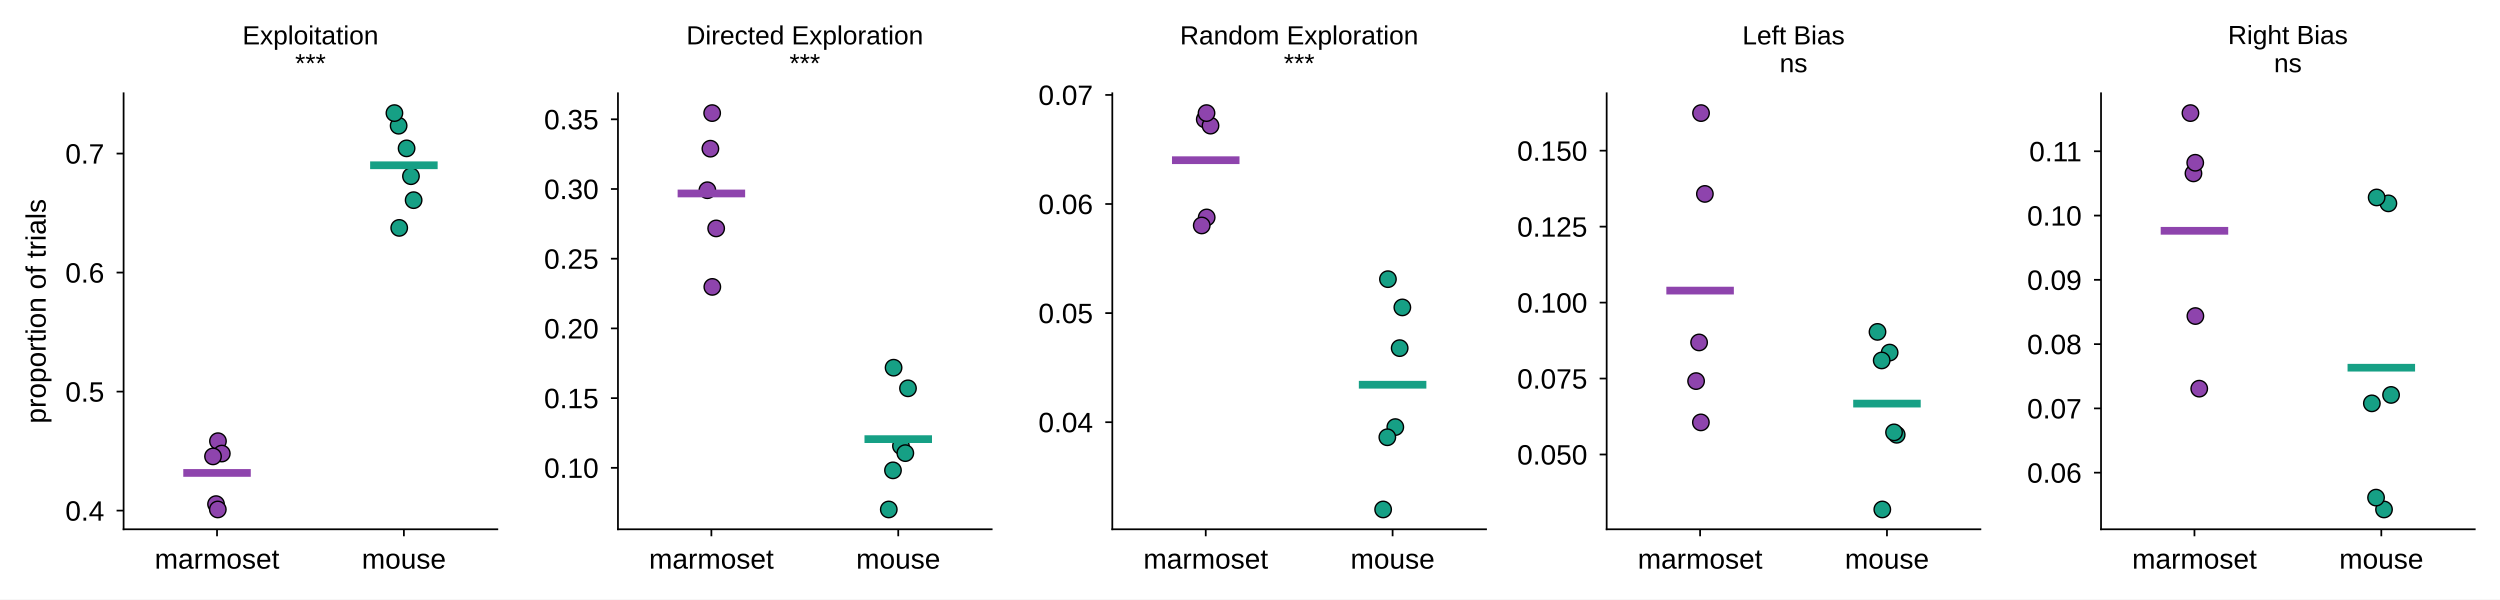
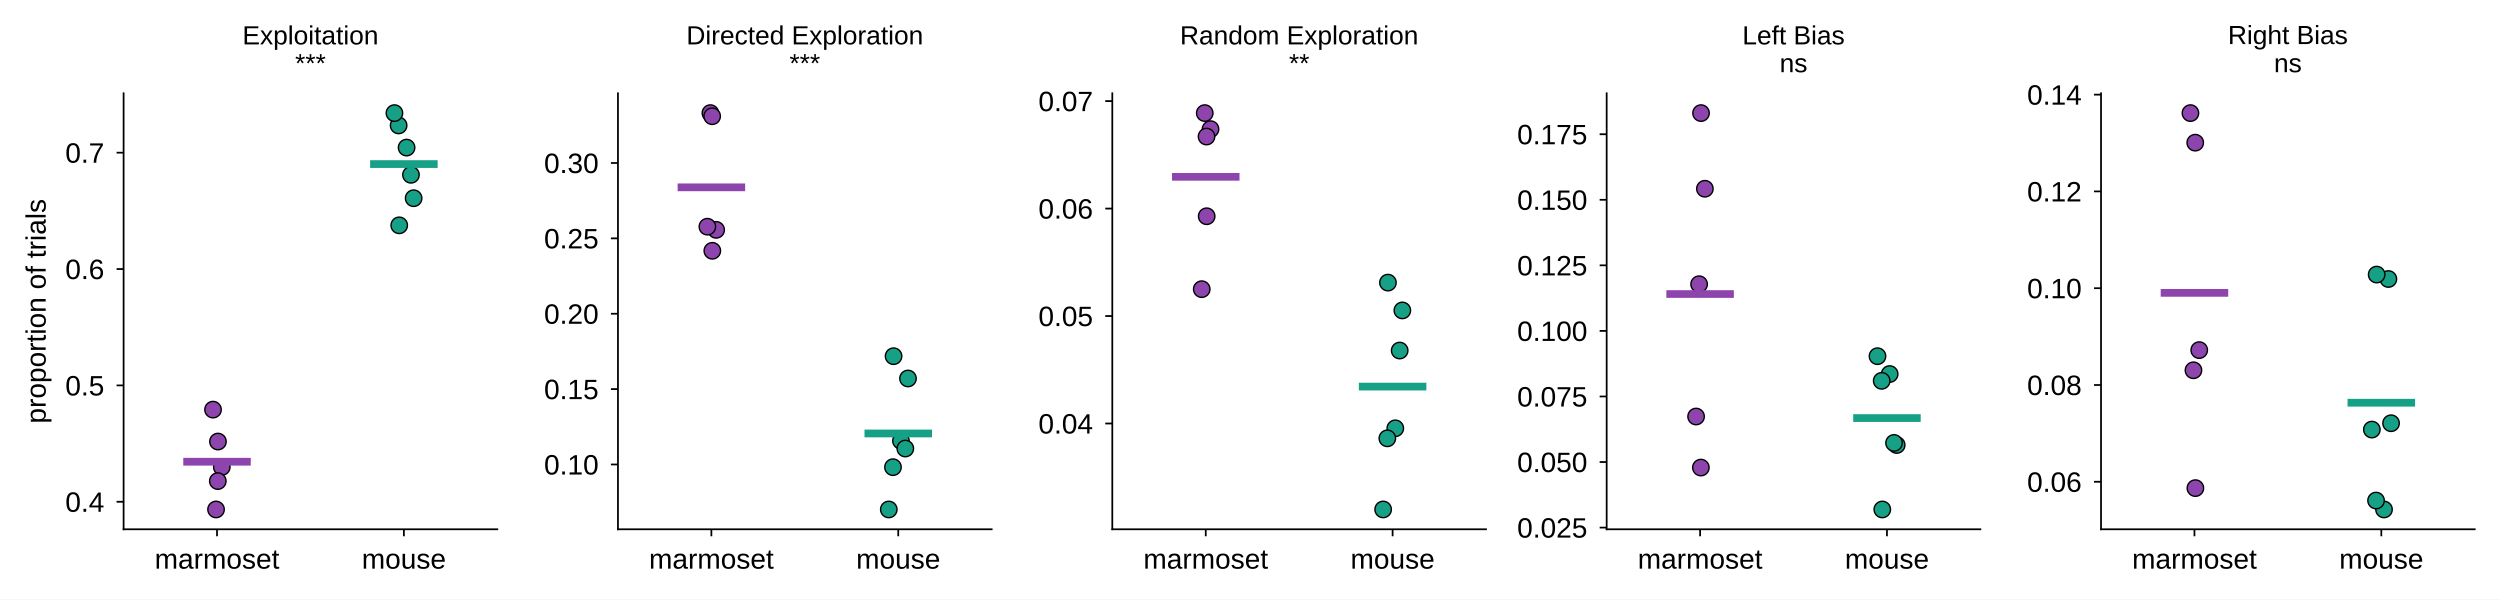
<svg xmlns="http://www.w3.org/2000/svg" xmlns:xlink="http://www.w3.org/1999/xlink" width="712.67pt" height="170.897pt" viewBox="0 0 712.67 170.897" version="1.1">
  <defs>
    <style type="text/css">*{stroke-linejoin: round; stroke-linecap: butt}</style>
  </defs>
  <g id="figure_1">
    <g id="patch_1">
      <path d="M 0 170.897  L 712.67 170.897  L 712.67 0  L 0 0  z " style="fill: #ffffff" />
    </g>
    <g id="axes_1">
      <g id="patch_2">
        <path d="M 35.234 150.881  L 141.769 150.881  L 141.769 26.589  L 35.234 26.589  z " style="fill: #ffffff" />
      </g>
      <g id="matplotlib.axis_1">
        <g id="xtick_1">
          <g id="line2d_1">
            <defs>
-               <path id="mcb9b145ee6" d="M 0 0  L 0 2  " style="stroke: #000000; stroke-width: 0.5" />
+               <path id="m8c2ae2c643" d="M 0 0  L 0 2  " style="stroke: #000000; stroke-width: 0.5" />
            </defs>
            <g>
-               <use xlink:href="#mcb9b145ee6" x="61.868" y="150.881" style="stroke: #000000; stroke-width: 0.5" />
+               <use xlink:href="#m8c2ae2c643" x="61.868" y="150.881" style="stroke: #000000; stroke-width: 0.5" />
            </g>
          </g>
          <g id="text_1">
            <text style="font-size: 8px; font-family: 'Arial'; text-anchor: middle" x="61.868" y="162.107" transform="rotate(-0 61.86756 162.1072)">marmoset</text>
          </g>
        </g>
        <g id="xtick_2">
          <g id="line2d_2">
            <g>
-               <use xlink:href="#mcb9b145ee6" x="115.135" y="150.881" style="stroke: #000000; stroke-width: 0.5" />
+               <use xlink:href="#m8c2ae2c643" x="115.135" y="150.881" style="stroke: #000000; stroke-width: 0.5" />
            </g>
          </g>
          <g id="text_2">
            <text style="font-size: 8px; font-family: 'Arial'; text-anchor: middle" x="115.135" y="162.107" transform="rotate(-0 115.1352 162.1072)">mouse</text>
          </g>
        </g>
      </g>
      <g id="matplotlib.axis_2">
        <g id="ytick_1">
          <g id="line2d_3">
            <defs>
-               <path id="m388b8b7696" d="M 0 0  L -2 0  " style="stroke: #000000; stroke-width: 0.5" />
+               <path id="m2ccae7b946" d="M 0 0  L -2 0  " style="stroke: #000000; stroke-width: 0.5" />
            </defs>
            <g>
-               <use xlink:href="#m388b8b7696" x="35.234" y="145.561" style="stroke: #000000; stroke-width: 0.5" />
+               <use xlink:href="#m2ccae7b946" x="35.234" y="143.04" style="stroke: #000000; stroke-width: 0.5" />
            </g>
          </g>
          <g id="text_3">
-             <text style="font-size: 8px; font-family: 'Arial'; text-anchor: end" x="29.734" y="148.424" transform="rotate(-0 29.73375 148.4238)">0.4</text>
+             <text style="font-size: 8px; font-family: 'Arial'; text-anchor: end" x="29.734" y="145.903" transform="rotate(-0 29.73375 145.9031)">0.4</text>
          </g>
        </g>
        <g id="ytick_2">
          <g id="line2d_4">
            <g>
-               <use xlink:href="#m388b8b7696" x="35.234" y="111.632" style="stroke: #000000; stroke-width: 0.5" />
+               <use xlink:href="#m2ccae7b946" x="35.234" y="109.866" style="stroke: #000000; stroke-width: 0.5" />
            </g>
          </g>
          <g id="text_4">
-             <text style="font-size: 8px; font-family: 'Arial'; text-anchor: end" x="29.734" y="114.495" transform="rotate(-0 29.73375 114.495)">0.5</text>
+             <text style="font-size: 8px; font-family: 'Arial'; text-anchor: end" x="29.734" y="112.729" transform="rotate(-0 29.73375 112.729)">0.5</text>
          </g>
        </g>
        <g id="ytick_3">
          <g id="line2d_5">
            <g>
-               <use xlink:href="#m388b8b7696" x="35.234" y="77.703" style="stroke: #000000; stroke-width: 0.5" />
+               <use xlink:href="#m2ccae7b946" x="35.234" y="76.692" style="stroke: #000000; stroke-width: 0.5" />
            </g>
          </g>
          <g id="text_5">
-             <text style="font-size: 8px; font-family: 'Arial'; text-anchor: end" x="29.734" y="80.566" transform="rotate(-0 29.73375 80.56624)">0.6</text>
+             <text style="font-size: 8px; font-family: 'Arial'; text-anchor: end" x="29.734" y="79.555" transform="rotate(-0 29.73375 79.55494)">0.6</text>
          </g>
        </g>
        <g id="ytick_4">
          <g id="line2d_6">
            <g>
-               <use xlink:href="#m388b8b7696" x="35.234" y="43.774" style="stroke: #000000; stroke-width: 0.5" />
+               <use xlink:href="#m2ccae7b946" x="35.234" y="43.518" style="stroke: #000000; stroke-width: 0.5" />
            </g>
          </g>
          <g id="text_6">
-             <text style="font-size: 8px; font-family: 'Arial'; text-anchor: end" x="29.734" y="46.637" transform="rotate(-0 29.73375 46.63745)">0.7</text>
+             <text style="font-size: 8px; font-family: 'Arial'; text-anchor: end" x="29.734" y="46.381" transform="rotate(-0 29.73375 46.38086)">0.7</text>
          </g>
        </g>
        <g id="text_7">
          <text style="font-size: 8px; font-family: 'Arial'; text-anchor: middle" x="13.024" y="88.735" transform="rotate(-90 13.02375 88.73491)">proportion of trials</text>
        </g>
      </g>
      <g id="PathCollection_1">
        <defs>
-           <path id="m435aeb7af9" d="M 0 2.345  C 0.622 2.345 1.219 2.098 1.658 1.658  C 2.098 1.219 2.345 0.622 2.345 0  C 2.345 -0.622 2.098 -1.219 1.658 -1.658  C 1.219 -2.098 0.622 -2.345 0 -2.345  C -0.622 -2.345 -1.219 -2.098 -1.658 -1.658  C -2.098 -1.219 -2.345 -0.622 -2.345 0  C -2.345 0.622 -2.098 1.219 -1.658 1.658  C -1.219 2.098 -0.622 2.345 0 2.345  z " style="stroke: #000000; stroke-width: 0.4" />
+           <path id="m463a261a84" d="M 0 2.345  C 0.622 2.345 1.219 2.098 1.658 1.658  C 2.098 1.219 2.345 0.622 2.345 0  C 2.345 -0.622 2.098 -1.219 1.658 -1.658  C 1.219 -2.098 0.622 -2.345 0 -2.345  C -0.622 -2.345 -1.219 -2.098 -1.658 -1.658  C -2.098 -1.219 -2.345 -0.622 -2.345 0  C -2.345 0.622 -2.098 1.219 -1.658 1.658  C -1.219 2.098 -0.622 2.345 0 2.345  z " style="stroke: #000000; stroke-width: 0.4" />
        </defs>
-         <g clip-path="url(#pb5db658b65)">
-           <use xlink:href="#m435aeb7af9" x="62.135" y="125.765" style="fill: #8e44ad; stroke: #000000; stroke-width: 0.4" />
-           <use xlink:href="#m435aeb7af9" x="61.586" y="143.708" style="fill: #8e44ad; stroke: #000000; stroke-width: 0.4" />
-           <use xlink:href="#m435aeb7af9" x="63.232" y="129.291" style="fill: #8e44ad; stroke: #000000; stroke-width: 0.4" />
-           <use xlink:href="#m435aeb7af9" x="62.091" y="145.231" style="fill: #8e44ad; stroke: #000000; stroke-width: 0.4" />
-           <use xlink:href="#m435aeb7af9" x="60.726" y="130.104" style="fill: #8e44ad; stroke: #000000; stroke-width: 0.4" />
+         <g clip-path="url(#p64f708f84c)">
+           <use xlink:href="#m463a261a84" x="62.135" y="125.869" style="fill: #8e44ad; stroke: #000000; stroke-width: 0.4" />
+           <use xlink:href="#m463a261a84" x="61.586" y="145.231" style="fill: #8e44ad; stroke: #000000; stroke-width: 0.4" />
+           <use xlink:href="#m463a261a84" x="63.232" y="133.134" style="fill: #8e44ad; stroke: #000000; stroke-width: 0.4" />
+           <use xlink:href="#m463a261a84" x="62.091" y="137.141" style="fill: #8e44ad; stroke: #000000; stroke-width: 0.4" />
+           <use xlink:href="#m463a261a84" x="60.726" y="116.769" style="fill: #8e44ad; stroke: #000000; stroke-width: 0.4" />
        </g>
      </g>
      <g id="PathCollection_2">
        <defs>
-           <path id="m04155726e7" d="M 0 2.345  C 0.622 2.345 1.219 2.098 1.658 1.658  C 2.098 1.219 2.345 0.622 2.345 0  C 2.345 -0.622 2.098 -1.219 1.658 -1.658  C 1.219 -2.098 0.622 -2.345 0 -2.345  C -0.622 -2.345 -1.219 -2.098 -1.658 -1.658  C -2.098 -1.219 -2.345 -0.622 -2.345 0  C -2.345 0.622 -2.098 1.219 -1.658 1.658  C -1.219 2.098 -0.622 2.345 0 2.345  z " style="stroke: #000000; stroke-width: 0.4" />
+           <path id="ma043bdecf5" d="M 0 2.345  C 0.622 2.345 1.219 2.098 1.658 1.658  C 2.098 1.219 2.345 0.622 2.345 0  C 2.345 -0.622 2.098 -1.219 1.658 -1.658  C 1.219 -2.098 0.622 -2.345 0 -2.345  C -0.622 -2.345 -1.219 -2.098 -1.658 -1.658  C -2.098 -1.219 -2.345 -0.622 -2.345 0  C -2.345 0.622 -2.098 1.219 -1.658 1.658  C -1.219 2.098 -0.622 2.345 0 2.345  z " style="stroke: #000000; stroke-width: 0.4" />
        </defs>
-         <g clip-path="url(#pb5db658b65)">
-           <use xlink:href="#m04155726e7" x="115.906" y="42.294" style="fill: #16a085; stroke: #000000; stroke-width: 0.4" />
-           <use xlink:href="#m04155726e7" x="117.914" y="57.059" style="fill: #16a085; stroke: #000000; stroke-width: 0.4" />
-           <use xlink:href="#m04155726e7" x="117.153" y="50.232" style="fill: #16a085; stroke: #000000; stroke-width: 0.4" />
-           <use xlink:href="#m04155726e7" x="113.636" y="35.841" style="fill: #16a085; stroke: #000000; stroke-width: 0.4" />
-           <use xlink:href="#m04155726e7" x="112.439" y="32.239" style="fill: #16a085; stroke: #000000; stroke-width: 0.4" />
-           <use xlink:href="#m04155726e7" x="113.807" y="64.964" style="fill: #16a085; stroke: #000000; stroke-width: 0.4" />
+         <g clip-path="url(#p64f708f84c)">
+           <use xlink:href="#ma043bdecf5" x="115.906" y="42.07" style="fill: #16a085; stroke: #000000; stroke-width: 0.4" />
+           <use xlink:href="#ma043bdecf5" x="117.914" y="56.506" style="fill: #16a085; stroke: #000000; stroke-width: 0.4" />
+           <use xlink:href="#ma043bdecf5" x="117.153" y="49.832" style="fill: #16a085; stroke: #000000; stroke-width: 0.4" />
+           <use xlink:href="#ma043bdecf5" x="113.636" y="35.761" style="fill: #16a085; stroke: #000000; stroke-width: 0.4" />
+           <use xlink:href="#ma043bdecf5" x="112.439" y="32.239" style="fill: #16a085; stroke: #000000; stroke-width: 0.4" />
+           <use xlink:href="#ma043bdecf5" x="113.807" y="64.236" style="fill: #16a085; stroke: #000000; stroke-width: 0.4" />
        </g>
      </g>
      <g id="patch_3">
        <path d="M 35.234 150.881  L 35.234 26.589  " style="fill: none; stroke: #000000; stroke-width: 0.5; stroke-linejoin: miter; stroke-linecap: square" />
      </g>
      <g id="patch_4">
        <path d="M 35.234 150.881  L 141.769 150.881  " style="fill: none; stroke: #000000; stroke-width: 0.5; stroke-linejoin: miter; stroke-linecap: square" />
      </g>
      <g id="line2d_7">
-         <path d="M 53.345 134.82  L 70.39 134.82  " clip-path="url(#pb5db658b65)" style="fill: none; stroke: #8e44ad; stroke-width: 2.2; stroke-linecap: square" />
+         <path d="M 53.345 131.629  L 70.39 131.629  " clip-path="url(#p64f708f84c)" style="fill: none; stroke: #8e44ad; stroke-width: 2.2; stroke-linecap: square" />
      </g>
      <g id="line2d_8">
-         <path d="M 106.612 47.105  L 123.658 47.105  " clip-path="url(#pb5db658b65)" style="fill: none; stroke: #16a085; stroke-width: 2.2; stroke-linecap: square" />
+         <path d="M 106.612 46.774  L 123.658 46.774  " clip-path="url(#p64f708f84c)" style="fill: none; stroke: #16a085; stroke-width: 2.2; stroke-linecap: square" />
      </g>
      <g id="text_8">
        <text style="font-size: 7.5px; font-family: 'Arial'" transform="translate(69.11505 12.65625)">Exploitation</text>
        <text style="font-size: 7.5px; font-family: 'Arial'" transform="translate(84.12266 20.58891)">***</text>
      </g>
    </g>
    <g id="axes_2">
      <g id="patch_5">
        <path d="M 176.159 150.881  L 282.694 150.881  L 282.694 26.589  L 176.159 26.589  z " style="fill: #ffffff" />
      </g>
      <g id="matplotlib.axis_3">
        <g id="xtick_3">
          <g id="line2d_9">
            <g>
-               <use xlink:href="#mcb9b145ee6" x="202.793" y="150.881" style="stroke: #000000; stroke-width: 0.5" />
+               <use xlink:href="#m8c2ae2c643" x="202.793" y="150.881" style="stroke: #000000; stroke-width: 0.5" />
            </g>
          </g>
          <g id="text_9">
            <text style="font-size: 8px; font-family: 'Arial'; text-anchor: middle" x="202.793" y="162.107" transform="rotate(-0 202.7928 162.1072)">marmoset</text>
          </g>
        </g>
        <g id="xtick_4">
          <g id="line2d_10">
            <g>
-               <use xlink:href="#mcb9b145ee6" x="256.06" y="150.881" style="stroke: #000000; stroke-width: 0.5" />
+               <use xlink:href="#m8c2ae2c643" x="256.06" y="150.881" style="stroke: #000000; stroke-width: 0.5" />
            </g>
          </g>
          <g id="text_10">
            <text style="font-size: 8px; font-family: 'Arial'; text-anchor: middle" x="256.06" y="162.107" transform="rotate(-0 256.0604 162.1072)">mouse</text>
          </g>
        </g>
      </g>
      <g id="matplotlib.axis_4">
        <g id="ytick_5">
          <g id="line2d_11">
            <g>
-               <use xlink:href="#m388b8b7696" x="176.159" y="133.365" style="stroke: #000000; stroke-width: 0.5" />
+               <use xlink:href="#m2ccae7b946" x="176.159" y="132.402" style="stroke: #000000; stroke-width: 0.5" />
            </g>
          </g>
          <g id="text_11">
-             <text style="font-size: 8px; font-family: 'Arial'; text-anchor: end" x="170.659" y="136.228" transform="rotate(-0 170.659 136.2279)">0.10</text>
+             <text style="font-size: 8px; font-family: 'Arial'; text-anchor: end" x="170.659" y="135.265" transform="rotate(-0 170.659 135.2649)">0.10</text>
          </g>
        </g>
        <g id="ytick_6">
          <g id="line2d_12">
            <g>
-               <use xlink:href="#m388b8b7696" x="176.159" y="113.493" style="stroke: #000000; stroke-width: 0.5" />
+               <use xlink:href="#m2ccae7b946" x="176.159" y="110.917" style="stroke: #000000; stroke-width: 0.5" />
            </g>
          </g>
          <g id="text_12">
-             <text style="font-size: 8px; font-family: 'Arial'; text-anchor: end" x="170.659" y="116.356" transform="rotate(-0 170.659 116.3559)">0.15</text>
+             <text style="font-size: 8px; font-family: 'Arial'; text-anchor: end" x="170.659" y="113.78" transform="rotate(-0 170.659 113.78)">0.15</text>
          </g>
        </g>
        <g id="ytick_7">
          <g id="line2d_13">
            <g>
-               <use xlink:href="#m388b8b7696" x="176.159" y="93.621" style="stroke: #000000; stroke-width: 0.5" />
+               <use xlink:href="#m2ccae7b946" x="176.159" y="89.432" style="stroke: #000000; stroke-width: 0.5" />
            </g>
          </g>
          <g id="text_13">
-             <text style="font-size: 8px; font-family: 'Arial'; text-anchor: end" x="170.659" y="96.484" transform="rotate(-0 170.659 96.48386)">0.20</text>
+             <text style="font-size: 8px; font-family: 'Arial'; text-anchor: end" x="170.659" y="92.295" transform="rotate(-0 170.659 92.29509)">0.20</text>
          </g>
        </g>
        <g id="ytick_8">
          <g id="line2d_14">
            <g>
-               <use xlink:href="#m388b8b7696" x="176.159" y="73.749" style="stroke: #000000; stroke-width: 0.5" />
+               <use xlink:href="#m2ccae7b946" x="176.159" y="67.947" style="stroke: #000000; stroke-width: 0.5" />
            </g>
          </g>
          <g id="text_14">
-             <text style="font-size: 8px; font-family: 'Arial'; text-anchor: end" x="170.659" y="76.612" transform="rotate(-0 170.659 76.61182)">0.25</text>
+             <text style="font-size: 8px; font-family: 'Arial'; text-anchor: end" x="170.659" y="70.81" transform="rotate(-0 170.659 70.81021)">0.25</text>
          </g>
        </g>
        <g id="ytick_9">
          <g id="line2d_15">
            <g>
-               <use xlink:href="#m388b8b7696" x="176.159" y="53.877" style="stroke: #000000; stroke-width: 0.5" />
+               <use xlink:href="#m2ccae7b946" x="176.159" y="46.462" style="stroke: #000000; stroke-width: 0.5" />
            </g>
          </g>
          <g id="text_15">
-             <text style="font-size: 8px; font-family: 'Arial'; text-anchor: end" x="170.659" y="56.74" transform="rotate(-0 170.659 56.73978)">0.30</text>
-           </g>
-         </g>
-         <g id="ytick_10">
-           <g id="line2d_16">
-             <g>
-               <use xlink:href="#m388b8b7696" x="176.159" y="34.005" style="stroke: #000000; stroke-width: 0.5" />
-             </g>
-           </g>
-           <g id="text_16">
-             <text style="font-size: 8px; font-family: 'Arial'; text-anchor: end" x="170.659" y="36.868" transform="rotate(-0 170.659 36.86774)">0.35</text>
+             <text style="font-size: 8px; font-family: 'Arial'; text-anchor: end" x="170.659" y="49.325" transform="rotate(-0 170.659 49.32533)">0.30</text>
          </g>
        </g>
      </g>
      <g id="PathCollection_3">
-         <g clip-path="url(#p577a2b4908)">
-           <use xlink:href="#m435aeb7af9" x="203.061" y="81.785" style="fill: #8e44ad; stroke: #000000; stroke-width: 0.4" />
-           <use xlink:href="#m435aeb7af9" x="202.511" y="42.388" style="fill: #8e44ad; stroke: #000000; stroke-width: 0.4" />
-           <use xlink:href="#m435aeb7af9" x="204.157" y="65.114" style="fill: #8e44ad; stroke: #000000; stroke-width: 0.4" />
-           <use xlink:href="#m435aeb7af9" x="203.016" y="32.239" style="fill: #8e44ad; stroke: #000000; stroke-width: 0.4" />
-           <use xlink:href="#m435aeb7af9" x="201.651" y="54.227" style="fill: #8e44ad; stroke: #000000; stroke-width: 0.4" />
+         <g clip-path="url(#p3a4fe908ac)">
+           <use xlink:href="#m463a261a84" x="203.061" y="71.493" style="fill: #8e44ad; stroke: #000000; stroke-width: 0.4" />
+           <use xlink:href="#m463a261a84" x="202.511" y="32.239" style="fill: #8e44ad; stroke: #000000; stroke-width: 0.4" />
+           <use xlink:href="#m463a261a84" x="204.157" y="65.523" style="fill: #8e44ad; stroke: #000000; stroke-width: 0.4" />
+           <use xlink:href="#m463a261a84" x="203.016" y="33.131" style="fill: #8e44ad; stroke: #000000; stroke-width: 0.4" />
+           <use xlink:href="#m463a261a84" x="201.651" y="64.622" style="fill: #8e44ad; stroke: #000000; stroke-width: 0.4" />
        </g>
      </g>
      <g id="PathCollection_4">
-         <g clip-path="url(#p577a2b4908)">
-           <use xlink:href="#m04155726e7" x="256.831" y="127.135" style="fill: #16a085; stroke: #000000; stroke-width: 0.4" />
-           <use xlink:href="#m04155726e7" x="258.839" y="110.697" style="fill: #16a085; stroke: #000000; stroke-width: 0.4" />
-           <use xlink:href="#m04155726e7" x="258.078" y="129.17" style="fill: #16a085; stroke: #000000; stroke-width: 0.4" />
-           <use xlink:href="#m04155726e7" x="254.561" y="134.081" style="fill: #16a085; stroke: #000000; stroke-width: 0.4" />
-           <use xlink:href="#m04155726e7" x="253.364" y="145.231" style="fill: #16a085; stroke: #000000; stroke-width: 0.4" />
-           <use xlink:href="#m04155726e7" x="254.732" y="104.818" style="fill: #16a085; stroke: #000000; stroke-width: 0.4" />
+         <g clip-path="url(#p3a4fe908ac)">
+           <use xlink:href="#ma043bdecf5" x="256.831" y="125.667" style="fill: #16a085; stroke: #000000; stroke-width: 0.4" />
+           <use xlink:href="#ma043bdecf5" x="258.839" y="107.894" style="fill: #16a085; stroke: #000000; stroke-width: 0.4" />
+           <use xlink:href="#ma043bdecf5" x="258.078" y="127.867" style="fill: #16a085; stroke: #000000; stroke-width: 0.4" />
+           <use xlink:href="#ma043bdecf5" x="254.561" y="133.176" style="fill: #16a085; stroke: #000000; stroke-width: 0.4" />
+           <use xlink:href="#ma043bdecf5" x="253.364" y="145.231" style="fill: #16a085; stroke: #000000; stroke-width: 0.4" />
+           <use xlink:href="#ma043bdecf5" x="254.732" y="101.538" style="fill: #16a085; stroke: #000000; stroke-width: 0.4" />
        </g>
      </g>
      <g id="patch_6">
        <path d="M 176.159 150.881  L 176.159 26.589  " style="fill: none; stroke: #000000; stroke-width: 0.5; stroke-linejoin: miter; stroke-linecap: square" />
      </g>
      <g id="patch_7">
        <path d="M 176.159 150.881  L 282.694 150.881  " style="fill: none; stroke: #000000; stroke-width: 0.5; stroke-linejoin: miter; stroke-linecap: square" />
      </g>
+       <g id="line2d_16">
+         <path d="M 194.27 53.402  L 211.316 53.402  " clip-path="url(#p3a4fe908ac)" style="fill: none; stroke: #8e44ad; stroke-width: 2.2; stroke-linecap: square" />
+       </g>
      <g id="line2d_17">
-         <path d="M 194.27 55.151  L 211.316 55.151  " clip-path="url(#p577a2b4908)" style="fill: none; stroke: #8e44ad; stroke-width: 2.2; stroke-linecap: square" />
-       </g>
-       <g id="line2d_18">
-         <path d="M 247.538 125.189  L 264.583 125.189  " clip-path="url(#p577a2b4908)" style="fill: none; stroke: #16a085; stroke-width: 2.2; stroke-linecap: square" />
-       </g>
-       <g id="text_17">
+         <path d="M 247.538 123.562  L 264.583 123.562  " clip-path="url(#p3a4fe908ac)" style="fill: none; stroke: #16a085; stroke-width: 2.2; stroke-linecap: square" />
+       </g>
+       <g id="text_16">
        <text style="font-size: 7.5px; font-family: 'Arial'" transform="translate(195.662 12.65625)">Directed Exploration</text>
        <text style="font-size: 7.5px; font-family: 'Arial'" transform="translate(225.0479 20.58891)">***</text>
      </g>
    </g>
    <g id="axes_3">
      <g id="patch_8">
        <path d="M 317.084 150.881  L 423.62 150.881  L 423.62 26.589  L 317.084 26.589  z " style="fill: #ffffff" />
      </g>
      <g id="matplotlib.axis_5">
        <g id="xtick_5">
+           <g id="line2d_18">
+             <g>
+               <use xlink:href="#m8c2ae2c643" x="343.718" y="150.881" style="stroke: #000000; stroke-width: 0.5" />
+             </g>
+           </g>
+           <g id="text_17">
+             <text style="font-size: 8px; font-family: 'Arial'; text-anchor: middle" x="343.718" y="162.107" transform="rotate(-0 343.7181 162.1072)">marmoset</text>
+           </g>
+         </g>
+         <g id="xtick_6">
          <g id="line2d_19">
            <g>
-               <use xlink:href="#mcb9b145ee6" x="343.718" y="150.881" style="stroke: #000000; stroke-width: 0.5" />
+               <use xlink:href="#m8c2ae2c643" x="396.986" y="150.881" style="stroke: #000000; stroke-width: 0.5" />
            </g>
          </g>
          <g id="text_18">
-             <text style="font-size: 8px; font-family: 'Arial'; text-anchor: middle" x="343.718" y="162.107" transform="rotate(-0 343.7181 162.1072)">marmoset</text>
-           </g>
-         </g>
-         <g id="xtick_6">
+             <text style="font-size: 8px; font-family: 'Arial'; text-anchor: middle" x="396.986" y="162.107" transform="rotate(-0 396.9857 162.1072)">mouse</text>
+           </g>
+         </g>
+       </g>
+       <g id="matplotlib.axis_6">
+         <g id="ytick_10">
          <g id="line2d_20">
            <g>
-               <use xlink:href="#mcb9b145ee6" x="396.986" y="150.881" style="stroke: #000000; stroke-width: 0.5" />
+               <use xlink:href="#m2ccae7b946" x="317.084" y="120.724" style="stroke: #000000; stroke-width: 0.5" />
            </g>
          </g>
          <g id="text_19">
-             <text style="font-size: 8px; font-family: 'Arial'; text-anchor: middle" x="396.986" y="162.107" transform="rotate(-0 396.9857 162.1072)">mouse</text>
-           </g>
-         </g>
-       </g>
-       <g id="matplotlib.axis_6">
+             <text style="font-size: 8px; font-family: 'Arial'; text-anchor: end" x="311.584" y="123.587" transform="rotate(-0 311.5842 123.5874)">0.04</text>
+           </g>
+         </g>
        <g id="ytick_11">
          <g id="line2d_21">
            <g>
-               <use xlink:href="#m388b8b7696" x="317.084" y="120.353" style="stroke: #000000; stroke-width: 0.5" />
+               <use xlink:href="#m2ccae7b946" x="317.084" y="90.09" style="stroke: #000000; stroke-width: 0.5" />
            </g>
          </g>
          <g id="text_20">
-             <text style="font-size: 8px; font-family: 'Arial'; text-anchor: end" x="311.584" y="123.216" transform="rotate(-0 311.5842 123.2161)">0.04</text>
+             <text style="font-size: 8px; font-family: 'Arial'; text-anchor: end" x="311.584" y="92.954" transform="rotate(-0 311.5842 92.95361)">0.05</text>
          </g>
        </g>
        <g id="ytick_12">
          <g id="line2d_22">
            <g>
-               <use xlink:href="#m388b8b7696" x="317.084" y="89.255" style="stroke: #000000; stroke-width: 0.5" />
+               <use xlink:href="#m2ccae7b946" x="317.084" y="59.457" style="stroke: #000000; stroke-width: 0.5" />
            </g>
          </g>
          <g id="text_21">
-             <text style="font-size: 8px; font-family: 'Arial'; text-anchor: end" x="311.584" y="92.118" transform="rotate(-0 311.5842 92.11826)">0.05</text>
+             <text style="font-size: 8px; font-family: 'Arial'; text-anchor: end" x="311.584" y="62.32" transform="rotate(-0 311.5842 62.31985)">0.06</text>
          </g>
        </g>
        <g id="ytick_13">
          <g id="line2d_23">
            <g>
-               <use xlink:href="#m388b8b7696" x="317.084" y="58.157" style="stroke: #000000; stroke-width: 0.5" />
+               <use xlink:href="#m2ccae7b946" x="317.084" y="28.823" style="stroke: #000000; stroke-width: 0.5" />
            </g>
          </g>
          <g id="text_22">
-             <text style="font-size: 8px; font-family: 'Arial'; text-anchor: end" x="311.584" y="61.02" transform="rotate(-0 311.5842 61.02041)">0.06</text>
-           </g>
-         </g>
-         <g id="ytick_14">
-           <g id="line2d_24">
-             <g>
-               <use xlink:href="#m388b8b7696" x="317.084" y="27.059" style="stroke: #000000; stroke-width: 0.5" />
-             </g>
-           </g>
-           <g id="text_23">
-             <text style="font-size: 8px; font-family: 'Arial'; text-anchor: end" x="311.584" y="29.923" transform="rotate(-0 311.5842 29.92256)">0.07</text>
+             <text style="font-size: 8px; font-family: 'Arial'; text-anchor: end" x="311.584" y="31.686" transform="rotate(-0 311.5842 31.68608)">0.07</text>
          </g>
        </g>
      </g>
      <g id="PathCollection_5">
-         <g clip-path="url(#p14e778e2c2)">
-           <use xlink:href="#m435aeb7af9" x="343.986" y="61.982" style="fill: #8e44ad; stroke: #000000; stroke-width: 0.4" />
-           <use xlink:href="#m435aeb7af9" x="343.437" y="34.022" style="fill: #8e44ad; stroke: #000000; stroke-width: 0.4" />
-           <use xlink:href="#m435aeb7af9" x="345.083" y="35.818" style="fill: #8e44ad; stroke: #000000; stroke-width: 0.4" />
-           <use xlink:href="#m435aeb7af9" x="343.942" y="32.239" style="fill: #8e44ad; stroke: #000000; stroke-width: 0.4" />
-           <use xlink:href="#m435aeb7af9" x="342.577" y="64.271" style="fill: #8e44ad; stroke: #000000; stroke-width: 0.4" />
+         <g clip-path="url(#pfe611608f2)">
+           <use xlink:href="#m463a261a84" x="343.986" y="61.647" style="fill: #8e44ad; stroke: #000000; stroke-width: 0.4" />
+           <use xlink:href="#m463a261a84" x="343.437" y="32.239" style="fill: #8e44ad; stroke: #000000; stroke-width: 0.4" />
+           <use xlink:href="#m463a261a84" x="345.083" y="36.81" style="fill: #8e44ad; stroke: #000000; stroke-width: 0.4" />
+           <use xlink:href="#m463a261a84" x="343.942" y="38.927" style="fill: #8e44ad; stroke: #000000; stroke-width: 0.4" />
+           <use xlink:href="#m463a261a84" x="342.577" y="82.431" style="fill: #8e44ad; stroke: #000000; stroke-width: 0.4" />
        </g>
      </g>
      <g id="PathCollection_6">
-         <g clip-path="url(#p14e778e2c2)">
-           <use xlink:href="#m04155726e7" x="397.756" y="121.748" style="fill: #16a085; stroke: #000000; stroke-width: 0.4" />
-           <use xlink:href="#m04155726e7" x="399.764" y="87.633" style="fill: #16a085; stroke: #000000; stroke-width: 0.4" />
-           <use xlink:href="#m04155726e7" x="399.004" y="99.241" style="fill: #16a085; stroke: #000000; stroke-width: 0.4" />
-           <use xlink:href="#m04155726e7" x="395.486" y="124.648" style="fill: #16a085; stroke: #000000; stroke-width: 0.4" />
-           <use xlink:href="#m04155726e7" x="394.289" y="145.231" style="fill: #16a085; stroke: #000000; stroke-width: 0.4" />
-           <use xlink:href="#m04155726e7" x="395.658" y="79.583" style="fill: #16a085; stroke: #000000; stroke-width: 0.4" />
+         <g clip-path="url(#pfe611608f2)">
+           <use xlink:href="#ma043bdecf5" x="397.756" y="122.098" style="fill: #16a085; stroke: #000000; stroke-width: 0.4" />
+           <use xlink:href="#ma043bdecf5" x="399.764" y="88.492" style="fill: #16a085; stroke: #000000; stroke-width: 0.4" />
+           <use xlink:href="#ma043bdecf5" x="399.004" y="99.928" style="fill: #16a085; stroke: #000000; stroke-width: 0.4" />
+           <use xlink:href="#ma043bdecf5" x="395.486" y="124.956" style="fill: #16a085; stroke: #000000; stroke-width: 0.4" />
+           <use xlink:href="#ma043bdecf5" x="394.289" y="145.231" style="fill: #16a085; stroke: #000000; stroke-width: 0.4" />
+           <use xlink:href="#ma043bdecf5" x="395.658" y="80.563" style="fill: #16a085; stroke: #000000; stroke-width: 0.4" />
        </g>
      </g>
      <g id="patch_9">
        <path d="M 317.084 150.881  L 317.084 26.589  " style="fill: none; stroke: #000000; stroke-width: 0.5; stroke-linejoin: miter; stroke-linecap: square" />
      </g>
      <g id="patch_10">
        <path d="M 317.084 150.881  L 423.62 150.881  " style="fill: none; stroke: #000000; stroke-width: 0.5; stroke-linejoin: miter; stroke-linecap: square" />
      </g>
+       <g id="line2d_24">
+         <path d="M 335.195 50.411  L 352.241 50.411  " clip-path="url(#pfe611608f2)" style="fill: none; stroke: #8e44ad; stroke-width: 2.2; stroke-linecap: square" />
+       </g>
      <g id="line2d_25">
-         <path d="M 335.195 45.666  L 352.241 45.666  " clip-path="url(#p14e778e2c2)" style="fill: none; stroke: #8e44ad; stroke-width: 2.2; stroke-linecap: square" />
-       </g>
-       <g id="line2d_26">
-         <path d="M 388.463 109.681  L 405.509 109.681  " clip-path="url(#p14e778e2c2)" style="fill: none; stroke: #16a085; stroke-width: 2.2; stroke-linecap: square" />
-       </g>
-       <g id="text_24">
+         <path d="M 388.463 110.211  L 405.509 110.211  " clip-path="url(#pfe611608f2)" style="fill: none; stroke: #16a085; stroke-width: 2.2; stroke-linecap: square" />
+       </g>
+       <g id="text_23">
        <text style="font-size: 7.5px; font-family: 'Arial'" transform="translate(336.3769 12.65625)">Random Exploration</text>
-         <text style="font-size: 7.5px; font-family: 'Arial'" transform="translate(365.9732 20.58891)">***</text>
+         <text style="font-size: 7.5px; font-family: 'Arial'" transform="translate(367.4327 20.58891)">**</text>
      </g>
    </g>
    <g id="axes_4">
      <g id="patch_11">
        <path d="M 458.01 150.881  L 564.545 150.881  L 564.545 26.589  L 458.01 26.589  z " style="fill: #ffffff" />
      </g>
      <g id="matplotlib.axis_7">
        <g id="xtick_7">
+           <g id="line2d_26">
+             <g>
+               <use xlink:href="#m8c2ae2c643" x="484.643" y="150.881" style="stroke: #000000; stroke-width: 0.5" />
+             </g>
+           </g>
+           <g id="text_24">
+             <text style="font-size: 8px; font-family: 'Arial'; text-anchor: middle" x="484.643" y="162.107" transform="rotate(-0 484.6433 162.1072)">marmoset</text>
+           </g>
+         </g>
+         <g id="xtick_8">
          <g id="line2d_27">
            <g>
-               <use xlink:href="#mcb9b145ee6" x="484.643" y="150.881" style="stroke: #000000; stroke-width: 0.5" />
+               <use xlink:href="#m8c2ae2c643" x="537.911" y="150.881" style="stroke: #000000; stroke-width: 0.5" />
            </g>
          </g>
          <g id="text_25">
-             <text style="font-size: 8px; font-family: 'Arial'; text-anchor: middle" x="484.643" y="162.107" transform="rotate(-0 484.6433 162.1072)">marmoset</text>
-           </g>
-         </g>
-         <g id="xtick_8">
+             <text style="font-size: 8px; font-family: 'Arial'; text-anchor: middle" x="537.911" y="162.107" transform="rotate(-0 537.9109 162.1072)">mouse</text>
+           </g>
+         </g>
+       </g>
+       <g id="matplotlib.axis_8">
+         <g id="ytick_14">
          <g id="line2d_28">
            <g>
-               <use xlink:href="#mcb9b145ee6" x="537.911" y="150.881" style="stroke: #000000; stroke-width: 0.5" />
+               <use xlink:href="#m2ccae7b946" x="458.01" y="150.397" style="stroke: #000000; stroke-width: 0.5" />
            </g>
          </g>
          <g id="text_26">
-             <text style="font-size: 8px; font-family: 'Arial'; text-anchor: middle" x="537.911" y="162.107" transform="rotate(-0 537.9109 162.1072)">mouse</text>
-           </g>
-         </g>
-       </g>
-       <g id="matplotlib.axis_8">
+             <text style="font-size: 8px; font-family: 'Arial'; text-anchor: end" x="452.51" y="153.261" transform="rotate(-0 452.5095 153.2606)">0.025</text>
+           </g>
+         </g>
        <g id="ytick_15">
          <g id="line2d_29">
            <g>
-               <use xlink:href="#m388b8b7696" x="458.01" y="129.564" style="stroke: #000000; stroke-width: 0.5" />
+               <use xlink:href="#m2ccae7b946" x="458.01" y="131.708" style="stroke: #000000; stroke-width: 0.5" />
            </g>
          </g>
          <g id="text_27">
-             <text style="font-size: 8px; font-family: 'Arial'; text-anchor: end" x="452.51" y="132.428" transform="rotate(-0 452.5095 132.4276)">0.050</text>
+             <text style="font-size: 8px; font-family: 'Arial'; text-anchor: end" x="452.51" y="134.572" transform="rotate(-0 452.5095 134.5715)">0.050</text>
          </g>
        </g>
        <g id="ytick_16">
          <g id="line2d_30">
            <g>
-               <use xlink:href="#m388b8b7696" x="458.01" y="107.912" style="stroke: #000000; stroke-width: 0.5" />
+               <use xlink:href="#m2ccae7b946" x="458.01" y="113.019" style="stroke: #000000; stroke-width: 0.5" />
            </g>
          </g>
          <g id="text_28">
-             <text style="font-size: 8px; font-family: 'Arial'; text-anchor: end" x="452.51" y="110.776" transform="rotate(-0 452.5095 110.7756)">0.075</text>
+             <text style="font-size: 8px; font-family: 'Arial'; text-anchor: end" x="452.51" y="115.882" transform="rotate(-0 452.5095 115.8825)">0.075</text>
          </g>
        </g>
        <g id="ytick_17">
          <g id="line2d_31">
            <g>
-               <use xlink:href="#m388b8b7696" x="458.01" y="86.26" style="stroke: #000000; stroke-width: 0.5" />
+               <use xlink:href="#m2ccae7b946" x="458.01" y="94.33" style="stroke: #000000; stroke-width: 0.5" />
            </g>
          </g>
          <g id="text_29">
-             <text style="font-size: 8px; font-family: 'Arial'; text-anchor: end" x="452.51" y="89.124" transform="rotate(-0 452.5095 89.12354)">0.100</text>
+             <text style="font-size: 8px; font-family: 'Arial'; text-anchor: end" x="452.51" y="97.193" transform="rotate(-0 452.5095 97.19342)">0.100</text>
          </g>
        </g>
        <g id="ytick_18">
          <g id="line2d_32">
            <g>
-               <use xlink:href="#m388b8b7696" x="458.01" y="64.608" style="stroke: #000000; stroke-width: 0.5" />
+               <use xlink:href="#m2ccae7b946" x="458.01" y="75.641" style="stroke: #000000; stroke-width: 0.5" />
            </g>
          </g>
          <g id="text_30">
-             <text style="font-size: 8px; font-family: 'Arial'; text-anchor: end" x="452.51" y="67.472" transform="rotate(-0 452.5095 67.4715)">0.125</text>
+             <text style="font-size: 8px; font-family: 'Arial'; text-anchor: end" x="452.51" y="78.504" transform="rotate(-0 452.5095 78.50436)">0.125</text>
          </g>
        </g>
        <g id="ytick_19">
          <g id="line2d_33">
            <g>
-               <use xlink:href="#m388b8b7696" x="458.01" y="42.956" style="stroke: #000000; stroke-width: 0.5" />
+               <use xlink:href="#m2ccae7b946" x="458.01" y="56.952" style="stroke: #000000; stroke-width: 0.5" />
            </g>
          </g>
          <g id="text_31">
-             <text style="font-size: 8px; font-family: 'Arial'; text-anchor: end" x="452.51" y="45.819" transform="rotate(-0 452.5095 45.81946)">0.150</text>
+             <text style="font-size: 8px; font-family: 'Arial'; text-anchor: end" x="452.51" y="59.815" transform="rotate(-0 452.5095 59.81529)">0.150</text>
+           </g>
+         </g>
+         <g id="ytick_20">
+           <g id="line2d_34">
+             <g>
+               <use xlink:href="#m2ccae7b946" x="458.01" y="38.263" style="stroke: #000000; stroke-width: 0.5" />
+             </g>
+           </g>
+           <g id="text_32">
+             <text style="font-size: 8px; font-family: 'Arial'; text-anchor: end" x="452.51" y="41.126" transform="rotate(-0 452.5095 41.12623)">0.175</text>
          </g>
        </g>
      </g>
      <g id="PathCollection_7">
-         <g clip-path="url(#p8205c38bd9)">
-           <use xlink:href="#m435aeb7af9" x="484.911" y="32.239" style="fill: #8e44ad; stroke: #000000; stroke-width: 0.4" />
-           <use xlink:href="#m435aeb7af9" x="484.362" y="97.62" style="fill: #8e44ad; stroke: #000000; stroke-width: 0.4" />
-           <use xlink:href="#m435aeb7af9" x="486.008" y="55.282" style="fill: #8e44ad; stroke: #000000; stroke-width: 0.4" />
-           <use xlink:href="#m435aeb7af9" x="484.867" y="120.412" style="fill: #8e44ad; stroke: #000000; stroke-width: 0.4" />
-           <use xlink:href="#m435aeb7af9" x="483.502" y="108.636" style="fill: #8e44ad; stroke: #000000; stroke-width: 0.4" />
+         <g clip-path="url(#pd542375950)">
+           <use xlink:href="#m463a261a84" x="484.911" y="32.239" style="fill: #8e44ad; stroke: #000000; stroke-width: 0.4" />
+           <use xlink:href="#m463a261a84" x="484.362" y="81.02" style="fill: #8e44ad; stroke: #000000; stroke-width: 0.4" />
+           <use xlink:href="#m463a261a84" x="486.008" y="53.806" style="fill: #8e44ad; stroke: #000000; stroke-width: 0.4" />
+           <use xlink:href="#m463a261a84" x="484.867" y="133.288" style="fill: #8e44ad; stroke: #000000; stroke-width: 0.4" />
+           <use xlink:href="#m463a261a84" x="483.502" y="118.735" style="fill: #8e44ad; stroke: #000000; stroke-width: 0.4" />
        </g>
      </g>
      <g id="PathCollection_8">
-         <g clip-path="url(#p8205c38bd9)">
-           <use xlink:href="#m04155726e7" x="538.681" y="100.506" style="fill: #16a085; stroke: #000000; stroke-width: 0.4" />
-           <use xlink:href="#m04155726e7" x="540.689" y="123.942" style="fill: #16a085; stroke: #000000; stroke-width: 0.4" />
-           <use xlink:href="#m04155726e7" x="539.929" y="123.256" style="fill: #16a085; stroke: #000000; stroke-width: 0.4" />
-           <use xlink:href="#m04155726e7" x="536.411" y="102.752" style="fill: #16a085; stroke: #000000; stroke-width: 0.4" />
-           <use xlink:href="#m04155726e7" x="535.215" y="94.612" style="fill: #16a085; stroke: #000000; stroke-width: 0.4" />
-           <use xlink:href="#m04155726e7" x="536.583" y="145.231" style="fill: #16a085; stroke: #000000; stroke-width: 0.4" />
+         <g clip-path="url(#pd542375950)">
+           <use xlink:href="#ma043bdecf5" x="538.681" y="106.626" style="fill: #16a085; stroke: #000000; stroke-width: 0.4" />
+           <use xlink:href="#ma043bdecf5" x="540.689" y="126.855" style="fill: #16a085; stroke: #000000; stroke-width: 0.4" />
+           <use xlink:href="#ma043bdecf5" x="539.929" y="126.263" style="fill: #16a085; stroke: #000000; stroke-width: 0.4" />
+           <use xlink:href="#ma043bdecf5" x="536.411" y="108.565" style="fill: #16a085; stroke: #000000; stroke-width: 0.4" />
+           <use xlink:href="#ma043bdecf5" x="535.215" y="101.539" style="fill: #16a085; stroke: #000000; stroke-width: 0.4" />
+           <use xlink:href="#ma043bdecf5" x="536.583" y="145.231" style="fill: #16a085; stroke: #000000; stroke-width: 0.4" />
        </g>
      </g>
      <g id="patch_12">
        <path d="M 458.01 150.881  L 458.01 26.589  " style="fill: none; stroke: #000000; stroke-width: 0.5; stroke-linejoin: miter; stroke-linecap: square" />
      </g>
      <g id="patch_13">
        <path d="M 458.01 150.881  L 564.545 150.881  " style="fill: none; stroke: #000000; stroke-width: 0.5; stroke-linejoin: miter; stroke-linecap: square" />
      </g>
-       <g id="line2d_34">
-         <path d="M 476.12 82.837  L 493.166 82.837  " clip-path="url(#p8205c38bd9)" style="fill: none; stroke: #8e44ad; stroke-width: 2.2; stroke-linecap: square" />
-       </g>
      <g id="line2d_35">
-         <path d="M 529.388 115.05  L 546.434 115.05  " clip-path="url(#p8205c38bd9)" style="fill: none; stroke: #16a085; stroke-width: 2.2; stroke-linecap: square" />
-       </g>
-       <g id="text_32">
+         <path d="M 476.12 83.818  L 493.166 83.818  " clip-path="url(#pd542375950)" style="fill: none; stroke: #8e44ad; stroke-width: 2.2; stroke-linecap: square" />
+       </g>
+       <g id="line2d_36">
+         <path d="M 529.388 119.18  L 546.434 119.18  " clip-path="url(#pd542375950)" style="fill: none; stroke: #16a085; stroke-width: 2.2; stroke-linecap: square" />
+       </g>
+       <g id="text_33">
        <text style="font-size: 7.5px; font-family: 'Arial'" transform="translate(496.6861 12.65625)">Left Bias</text>
        <text style="font-size: 7.5px; font-family: 'Arial'" transform="translate(507.3168 20.58891)">ns</text>
      </g>
    </g>
    <g id="axes_5">
      <g id="patch_14">
        <path d="M 598.935 150.881  L 705.47 150.881  L 705.47 26.589  L 598.935 26.589  z " style="fill: #ffffff" />
      </g>
      <g id="matplotlib.axis_9">
        <g id="xtick_9">
-           <g id="line2d_36">
-             <g>
-               <use xlink:href="#mcb9b145ee6" x="625.569" y="150.881" style="stroke: #000000; stroke-width: 0.5" />
-             </g>
-           </g>
-           <g id="text_33">
+           <g id="line2d_37">
+             <g>
+               <use xlink:href="#m8c2ae2c643" x="625.569" y="150.881" style="stroke: #000000; stroke-width: 0.5" />
+             </g>
+           </g>
+           <g id="text_34">
            <text style="font-size: 8px; font-family: 'Arial'; text-anchor: middle" x="625.569" y="162.107" transform="rotate(-0 625.5686 162.1072)">marmoset</text>
          </g>
        </g>
        <g id="xtick_10">
-           <g id="line2d_37">
-             <g>
-               <use xlink:href="#mcb9b145ee6" x="678.836" y="150.881" style="stroke: #000000; stroke-width: 0.5" />
-             </g>
-           </g>
-           <g id="text_34">
+           <g id="line2d_38">
+             <g>
+               <use xlink:href="#m8c2ae2c643" x="678.836" y="150.881" style="stroke: #000000; stroke-width: 0.5" />
+             </g>
+           </g>
+           <g id="text_35">
            <text style="font-size: 8px; font-family: 'Arial'; text-anchor: middle" x="678.836" y="162.107" transform="rotate(-0 678.8362 162.1072)">mouse</text>
          </g>
        </g>
      </g>
      <g id="matplotlib.axis_10">
-         <g id="ytick_20">
-           <g id="line2d_38">
-             <g>
-               <use xlink:href="#m388b8b7696" x="598.935" y="134.746" style="stroke: #000000; stroke-width: 0.5" />
-             </g>
-           </g>
-           <g id="text_35">
-             <text style="font-size: 8px; font-family: 'Arial'; text-anchor: end" x="593.435" y="137.609" transform="rotate(-0 593.4348 137.609)">0.06</text>
-           </g>
-         </g>
        <g id="ytick_21">
          <g id="line2d_39">
            <g>
-               <use xlink:href="#m388b8b7696" x="598.935" y="116.422" style="stroke: #000000; stroke-width: 0.5" />
+               <use xlink:href="#m2ccae7b946" x="598.935" y="137.337" style="stroke: #000000; stroke-width: 0.5" />
            </g>
          </g>
          <g id="text_36">
-             <text style="font-size: 8px; font-family: 'Arial'; text-anchor: end" x="593.435" y="119.285" transform="rotate(-0 593.4348 119.2851)">0.07</text>
+             <text style="font-size: 8px; font-family: 'Arial'; text-anchor: end" x="593.435" y="140.2" transform="rotate(-0 593.4348 140.2002)">0.06</text>
          </g>
        </g>
        <g id="ytick_22">
          <g id="line2d_40">
            <g>
-               <use xlink:href="#m388b8b7696" x="598.935" y="98.098" style="stroke: #000000; stroke-width: 0.5" />
+               <use xlink:href="#m2ccae7b946" x="598.935" y="109.746" style="stroke: #000000; stroke-width: 0.5" />
            </g>
          </g>
          <g id="text_37">
-             <text style="font-size: 8px; font-family: 'Arial'; text-anchor: end" x="593.435" y="100.961" transform="rotate(-0 593.4348 100.9613)">0.08</text>
+             <text style="font-size: 8px; font-family: 'Arial'; text-anchor: end" x="593.435" y="112.609" transform="rotate(-0 593.4348 112.6092)">0.08</text>
          </g>
        </g>
        <g id="ytick_23">
          <g id="line2d_41">
            <g>
-               <use xlink:href="#m388b8b7696" x="598.935" y="79.774" style="stroke: #000000; stroke-width: 0.5" />
+               <use xlink:href="#m2ccae7b946" x="598.935" y="82.155" style="stroke: #000000; stroke-width: 0.5" />
            </g>
          </g>
          <g id="text_38">
-             <text style="font-size: 8px; font-family: 'Arial'; text-anchor: end" x="593.435" y="82.637" transform="rotate(-0 593.4348 82.63743)">0.09</text>
+             <text style="font-size: 8px; font-family: 'Arial'; text-anchor: end" x="593.435" y="85.018" transform="rotate(-0 593.4348 85.01823)">0.10</text>
          </g>
        </g>
        <g id="ytick_24">
          <g id="line2d_42">
            <g>
-               <use xlink:href="#m388b8b7696" x="598.935" y="61.45" style="stroke: #000000; stroke-width: 0.5" />
+               <use xlink:href="#m2ccae7b946" x="598.935" y="54.564" style="stroke: #000000; stroke-width: 0.5" />
            </g>
          </g>
          <g id="text_39">
-             <text style="font-size: 8px; font-family: 'Arial'; text-anchor: end" x="593.435" y="64.314" transform="rotate(-0 593.4348 64.31359)">0.10</text>
+             <text style="font-size: 8px; font-family: 'Arial'; text-anchor: end" x="593.435" y="57.427" transform="rotate(-0 593.4348 57.42725)">0.12</text>
          </g>
        </g>
        <g id="ytick_25">
          <g id="line2d_43">
            <g>
-               <use xlink:href="#m388b8b7696" x="598.935" y="43.127" style="stroke: #000000; stroke-width: 0.5" />
+               <use xlink:href="#m2ccae7b946" x="598.935" y="26.973" style="stroke: #000000; stroke-width: 0.5" />
            </g>
          </g>
          <g id="text_40">
-             <text style="font-size: 8px; font-family: 'Arial'; text-anchor: end" x="593.435" y="45.99" transform="rotate(-0 593.4348 45.98975)">0.11</text>
+             <text style="font-size: 8px; font-family: 'Arial'; text-anchor: end" x="593.435" y="29.836" transform="rotate(-0 593.4348 29.83626)">0.14</text>
          </g>
        </g>
      </g>
      <g id="PathCollection_9">
-         <g clip-path="url(#p0b239d36c6)">
-           <use xlink:href="#m435aeb7af9" x="625.836" y="90.094" style="fill: #8e44ad; stroke: #000000; stroke-width: 0.4" />
-           <use xlink:href="#m435aeb7af9" x="625.287" y="49.428" style="fill: #8e44ad; stroke: #000000; stroke-width: 0.4" />
-           <use xlink:href="#m435aeb7af9" x="626.933" y="110.796" style="fill: #8e44ad; stroke: #000000; stroke-width: 0.4" />
-           <use xlink:href="#m435aeb7af9" x="625.792" y="46.397" style="fill: #8e44ad; stroke: #000000; stroke-width: 0.4" />
-           <use xlink:href="#m435aeb7af9" x="624.427" y="32.239" style="fill: #8e44ad; stroke: #000000; stroke-width: 0.4" />
+         <g clip-path="url(#p842fba28f1)">
+           <use xlink:href="#m463a261a84" x="625.836" y="139.147" style="fill: #8e44ad; stroke: #000000; stroke-width: 0.4" />
+           <use xlink:href="#m463a261a84" x="625.287" y="105.553" style="fill: #8e44ad; stroke: #000000; stroke-width: 0.4" />
+           <use xlink:href="#m463a261a84" x="626.933" y="99.802" style="fill: #8e44ad; stroke: #000000; stroke-width: 0.4" />
+           <use xlink:href="#m463a261a84" x="625.792" y="40.67" style="fill: #8e44ad; stroke: #000000; stroke-width: 0.4" />
+           <use xlink:href="#m463a261a84" x="624.427" y="32.239" style="fill: #8e44ad; stroke: #000000; stroke-width: 0.4" />
        </g>
      </g>
      <g id="PathCollection_10">
-         <g clip-path="url(#p0b239d36c6)">
-           <use xlink:href="#m04155726e7" x="679.607" y="145.231" style="fill: #16a085; stroke: #000000; stroke-width: 0.4" />
-           <use xlink:href="#m04155726e7" x="681.615" y="112.583" style="fill: #16a085; stroke: #000000; stroke-width: 0.4" />
-           <use xlink:href="#m04155726e7" x="680.854" y="57.972" style="fill: #16a085; stroke: #000000; stroke-width: 0.4" />
-           <use xlink:href="#m04155726e7" x="677.337" y="141.855" style="fill: #16a085; stroke: #000000; stroke-width: 0.4" />
-           <use xlink:href="#m04155726e7" x="676.14" y="114.982" style="fill: #16a085; stroke: #000000; stroke-width: 0.4" />
-           <use xlink:href="#m04155726e7" x="677.508" y="56.288" style="fill: #16a085; stroke: #000000; stroke-width: 0.4" />
+         <g clip-path="url(#p842fba28f1)">
+           <use xlink:href="#ma043bdecf5" x="679.607" y="145.231" style="fill: #16a085; stroke: #000000; stroke-width: 0.4" />
+           <use xlink:href="#ma043bdecf5" x="681.615" y="120.651" style="fill: #16a085; stroke: #000000; stroke-width: 0.4" />
+           <use xlink:href="#ma043bdecf5" x="680.854" y="79.536" style="fill: #16a085; stroke: #000000; stroke-width: 0.4" />
+           <use xlink:href="#ma043bdecf5" x="677.337" y="142.689" style="fill: #16a085; stroke: #000000; stroke-width: 0.4" />
+           <use xlink:href="#ma043bdecf5" x="676.14" y="122.458" style="fill: #16a085; stroke: #000000; stroke-width: 0.4" />
+           <use xlink:href="#ma043bdecf5" x="677.508" y="78.269" style="fill: #16a085; stroke: #000000; stroke-width: 0.4" />
        </g>
      </g>
      <g id="patch_15">
        <path d="M 598.935 150.881  L 598.935 26.589  " style="fill: none; stroke: #000000; stroke-width: 0.5; stroke-linejoin: miter; stroke-linecap: square" />
      </g>
      <g id="patch_16">
        <path d="M 598.935 150.881  L 705.47 150.881  " style="fill: none; stroke: #000000; stroke-width: 0.5; stroke-linejoin: miter; stroke-linecap: square" />
      </g>
      <g id="line2d_44">
-         <path d="M 617.046 65.791  L 634.091 65.791  " clip-path="url(#p0b239d36c6)" style="fill: none; stroke: #8e44ad; stroke-width: 2.2; stroke-linecap: square" />
+         <path d="M 617.046 83.482  L 634.091 83.482  " clip-path="url(#p842fba28f1)" style="fill: none; stroke: #8e44ad; stroke-width: 2.2; stroke-linecap: square" />
      </g>
      <g id="line2d_45">
-         <path d="M 670.313 104.819  L 687.359 104.819  " clip-path="url(#p0b239d36c6)" style="fill: none; stroke: #16a085; stroke-width: 2.2; stroke-linecap: square" />
+         <path d="M 670.313 114.806  L 687.359 114.806  " clip-path="url(#p842fba28f1)" style="fill: none; stroke: #16a085; stroke-width: 2.2; stroke-linecap: square" />
      </g>
      <g id="text_41">
        <text style="font-size: 7.5px; font-family: 'Arial'" transform="translate(635.1118 12.56836)">Right Bias</text>
        <text style="font-size: 7.5px; font-family: 'Arial'" transform="translate(648.242 20.58891)">ns</text>
      </g>
    </g>
  </g>
  <defs>
-     <clipPath id="pb5db658b65">
+     <clipPath id="p64f708f84c">
      <rect x="35.234" y="26.589" width="106.535" height="124.292" />
    </clipPath>
-     <clipPath id="p577a2b4908">
+     <clipPath id="p3a4fe908ac">
      <rect x="176.159" y="26.589" width="106.535" height="124.292" />
    </clipPath>
-     <clipPath id="p14e778e2c2">
+     <clipPath id="pfe611608f2">
      <rect x="317.084" y="26.589" width="106.535" height="124.292" />
    </clipPath>
-     <clipPath id="p8205c38bd9">
+     <clipPath id="pd542375950">
      <rect x="458.01" y="26.589" width="106.535" height="124.292" />
    </clipPath>
-     <clipPath id="p0b239d36c6">
+     <clipPath id="p842fba28f1">
      <rect x="598.935" y="26.589" width="106.535" height="124.292" />
    </clipPath>
  </defs>
</svg>
